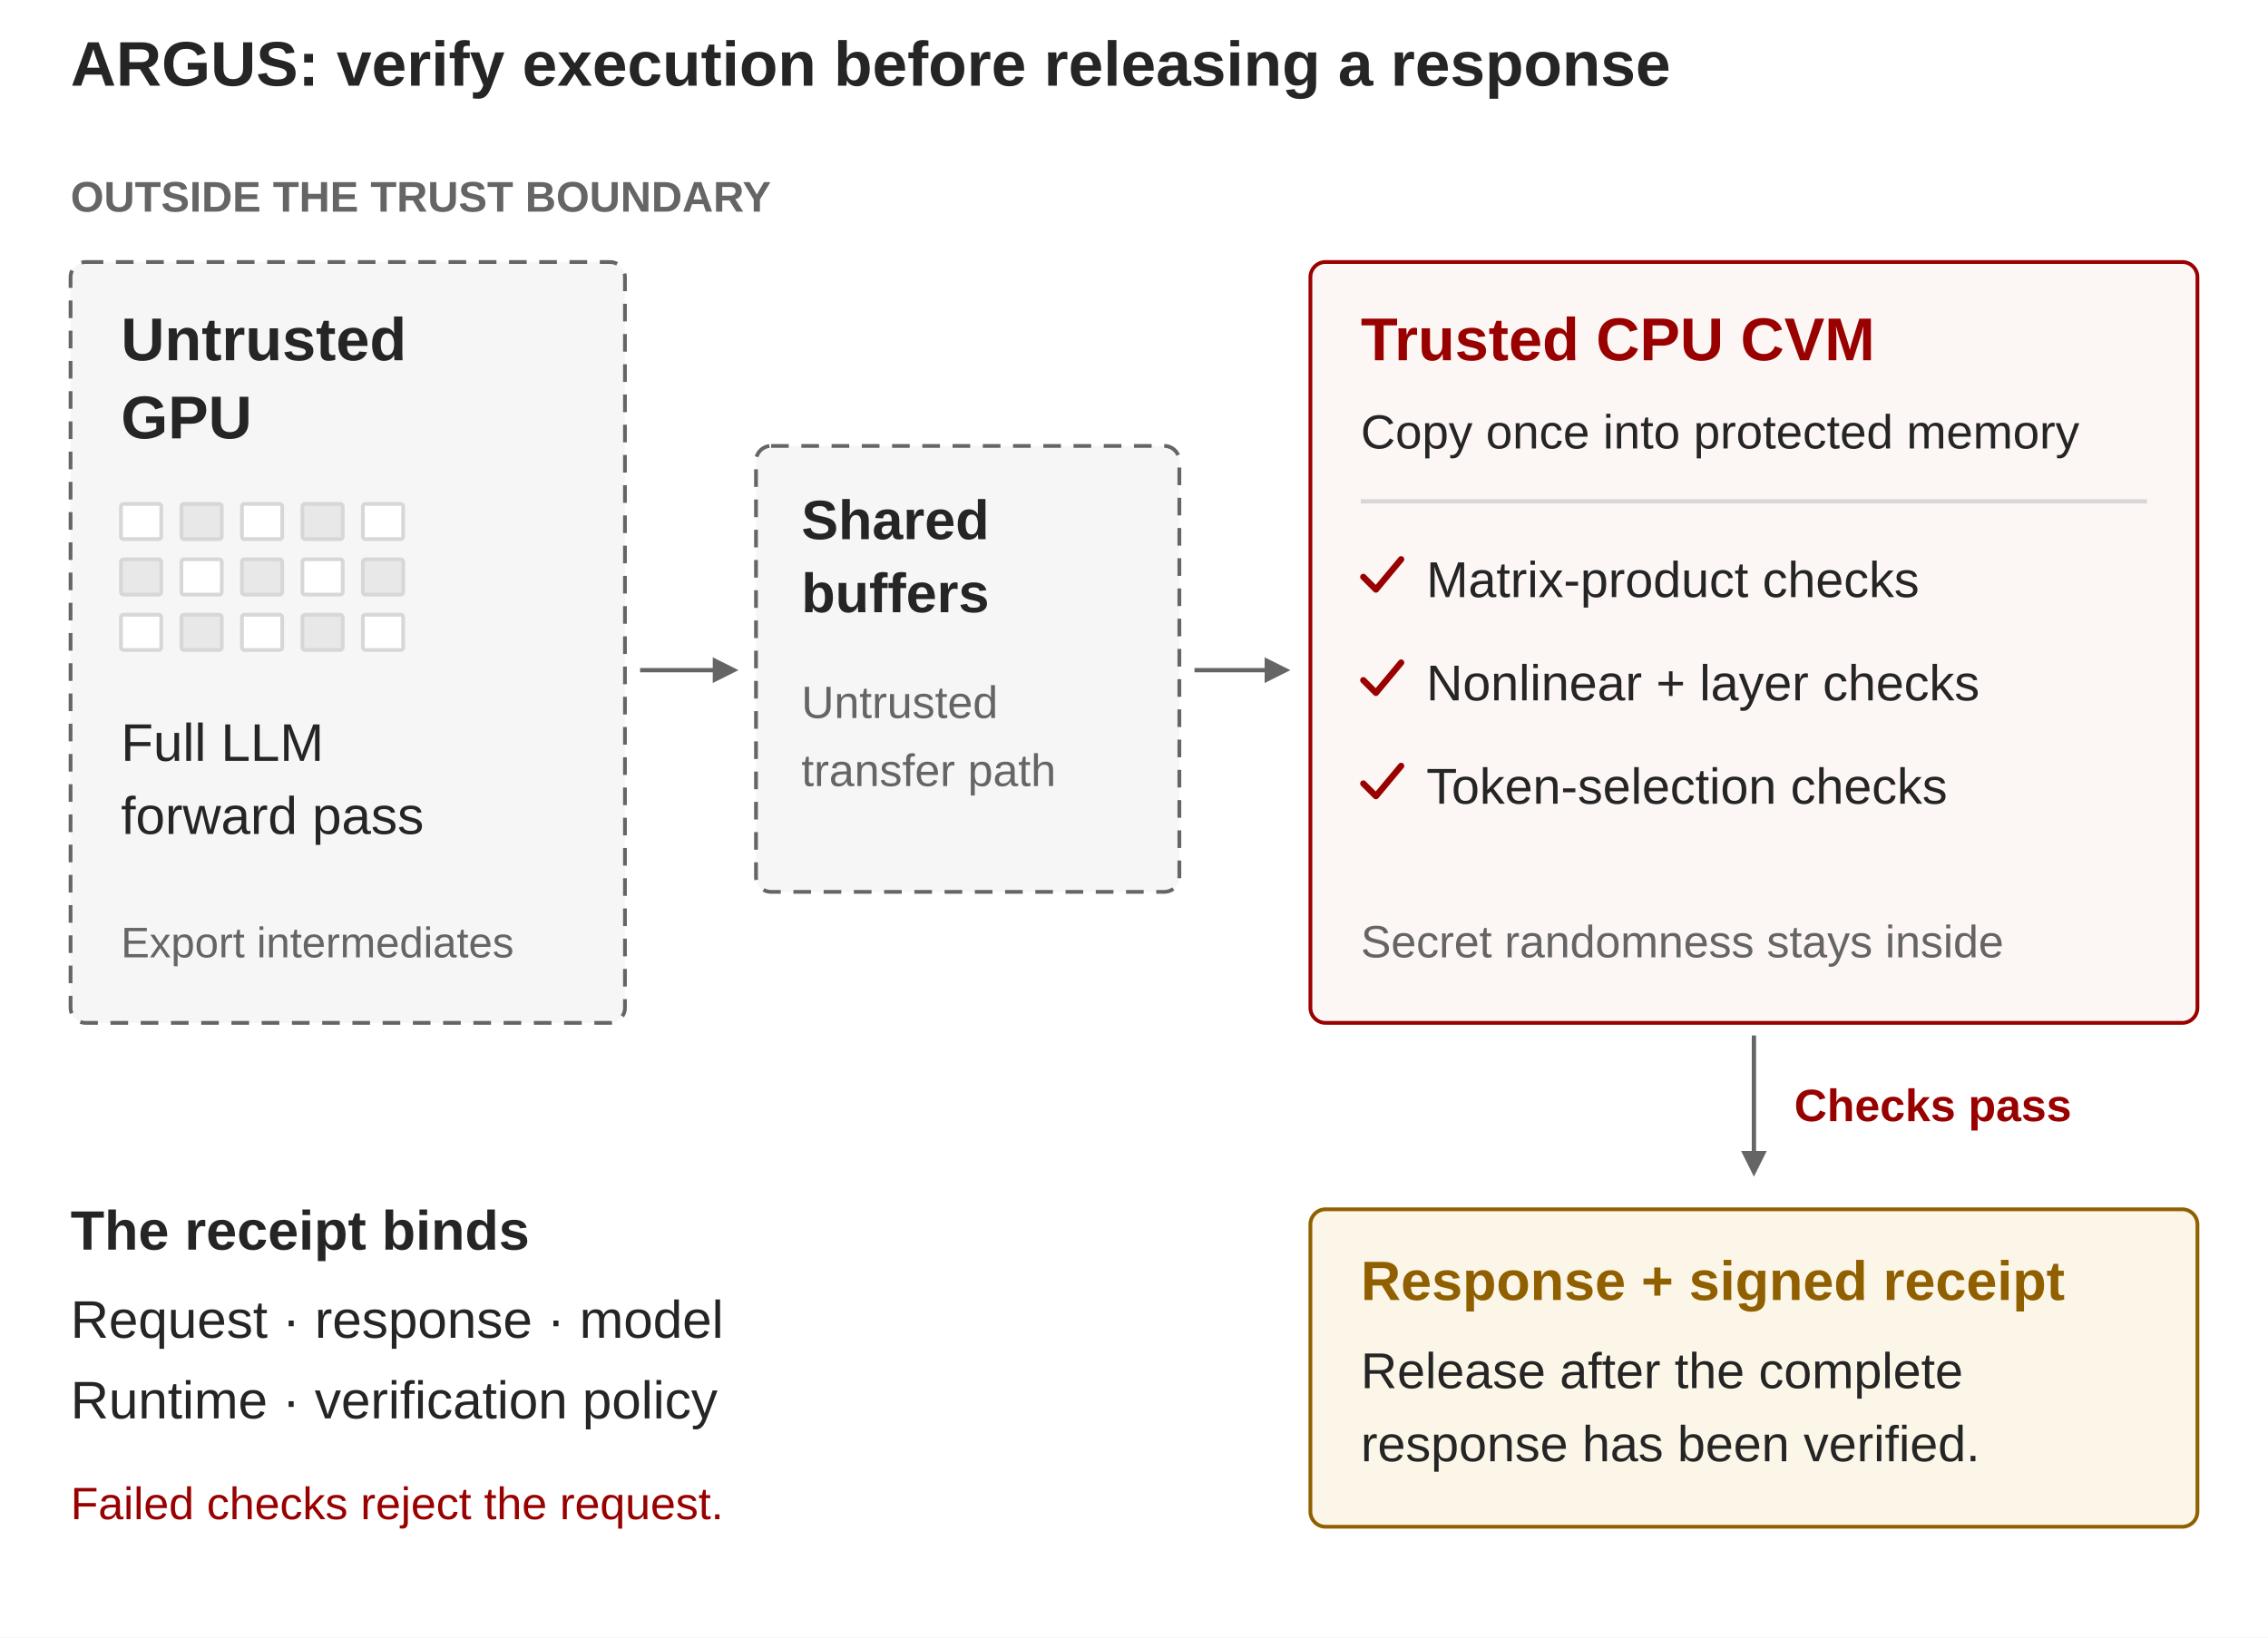
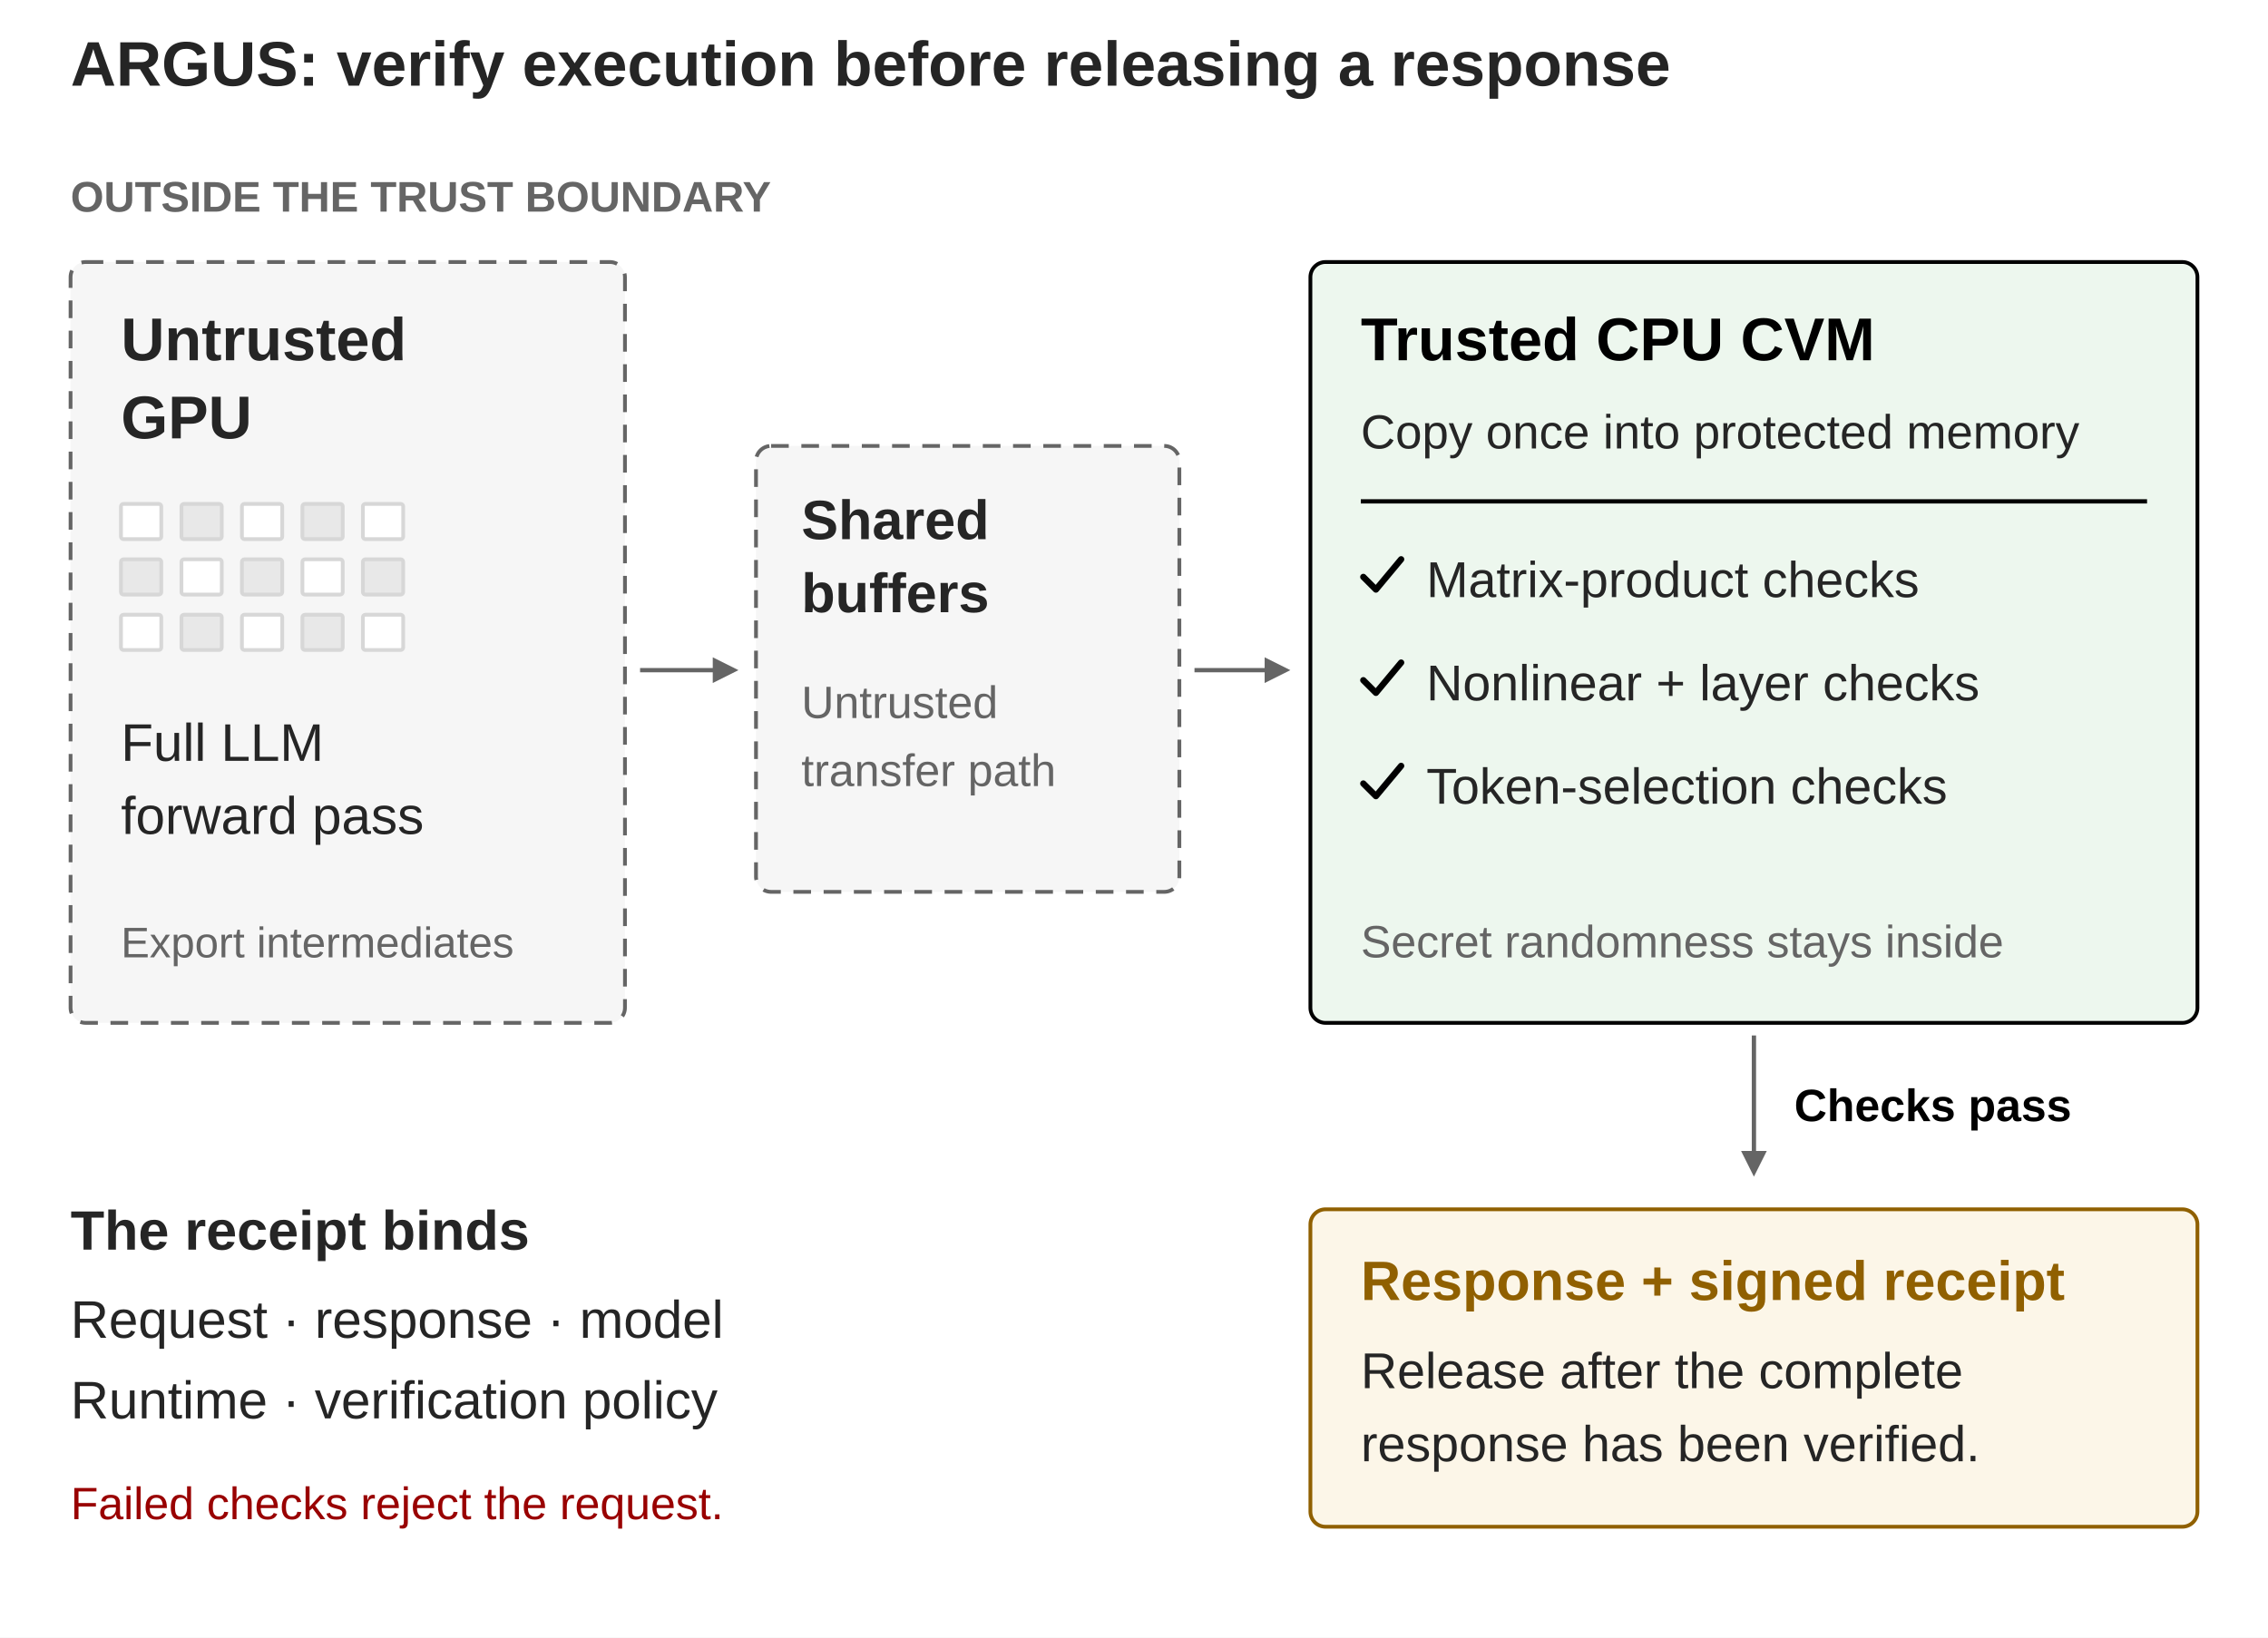
<svg xmlns="http://www.w3.org/2000/svg" width="900" height="650" viewBox="0 0 900 650" role="img" aria-labelledby="title desc">
  <defs>
    <marker id="arrow" viewBox="0 0 10 10" refX="8" refY="5" markerWidth="6" markerHeight="6" orient="auto-start-reverse">
      <path d="M0 0L10 5L0 10Z" fill="#656565" />
    </marker>
  </defs>
  <rect width="900" height="650" fill="#fff" />
  <g font-family="Arial, Helvetica, sans-serif">
    <text x="28" y="34.0" font-size="25" fill="#252525" font-weight="700" text-anchor="start">ARGUS: verify execution before releasing a response</text>
    <text x="28" y="84.0" font-size="17" fill="#656565" font-weight="700" text-anchor="start">OUTSIDE THE TRUST BOUNDARY</text>
    <rect x="28" y="104" width="220" height="302" rx="6" fill="#f6f6f6" stroke="#656565" stroke-width="1.5" stroke-dasharray="7 5" />
    <text x="48" y="143" font-size="24" fill="#252525" font-weight="700" text-anchor="start">Untrusted</text>
    <text x="48" y="174" font-size="24" fill="#252525" font-weight="700" text-anchor="start">GPU</text>
    <rect x="48" y="200" width="16" height="14" rx="1" fill="white" stroke="#d7d7d7" stroke-width="1.5" />
    <rect x="72" y="200" width="16" height="14" rx="1" fill="#e8e8e8" stroke="#d7d7d7" stroke-width="1.5" />
    <rect x="96" y="200" width="16" height="14" rx="1" fill="white" stroke="#d7d7d7" stroke-width="1.5" />
    <rect x="120" y="200" width="16" height="14" rx="1" fill="#e8e8e8" stroke="#d7d7d7" stroke-width="1.5" />
    <rect x="144" y="200" width="16" height="14" rx="1" fill="white" stroke="#d7d7d7" stroke-width="1.5" />
    <rect x="48" y="222" width="16" height="14" rx="1" fill="#e8e8e8" stroke="#d7d7d7" stroke-width="1.5" />
    <rect x="72" y="222" width="16" height="14" rx="1" fill="white" stroke="#d7d7d7" stroke-width="1.5" />
    <rect x="96" y="222" width="16" height="14" rx="1" fill="#e8e8e8" stroke="#d7d7d7" stroke-width="1.5" />
    <rect x="120" y="222" width="16" height="14" rx="1" fill="white" stroke="#d7d7d7" stroke-width="1.5" />
    <rect x="144" y="222" width="16" height="14" rx="1" fill="#e8e8e8" stroke="#d7d7d7" stroke-width="1.5" />
    <rect x="48" y="244" width="16" height="14" rx="1" fill="white" stroke="#d7d7d7" stroke-width="1.5" />
    <rect x="72" y="244" width="16" height="14" rx="1" fill="#e8e8e8" stroke="#d7d7d7" stroke-width="1.5" />
    <rect x="96" y="244" width="16" height="14" rx="1" fill="white" stroke="#d7d7d7" stroke-width="1.5" />
    <rect x="120" y="244" width="16" height="14" rx="1" fill="#e8e8e8" stroke="#d7d7d7" stroke-width="1.5" />
    <rect x="144" y="244" width="16" height="14" rx="1" fill="white" stroke="#d7d7d7" stroke-width="1.5" />
    <text x="48" y="302" font-size="21" fill="#252525" font-weight="400" text-anchor="start">Full LLM</text>
    <text x="48" y="331" font-size="21" fill="#252525" font-weight="400" text-anchor="start">forward pass</text>
    <text x="48" y="380.0" font-size="17" fill="#656565" font-weight="400" text-anchor="start">Export intermediates</text>
    <path d="M254 266L291 266" fill="none" stroke="#656565" stroke-width="1.7" marker-end="url(#arrow)" />
    <rect x="300" y="177" width="168" height="177" rx="6" fill="#f6f6f6" stroke="#656565" stroke-width="1.5" stroke-dasharray="7 5" />
    <text x="318" y="214" font-size="22" fill="#252525" font-weight="700" text-anchor="start">Shared</text>
    <text x="318" y="243" font-size="22" fill="#252525" font-weight="700" text-anchor="start">buffers</text>
    <text x="318" y="285" font-size="18" fill="#656565" font-weight="400" text-anchor="start">Untrusted</text>
    <text x="318" y="312" font-size="18" fill="#656565" font-weight="400" text-anchor="start">transfer path</text>
    <path d="M474 266L510 266" fill="none" stroke="#656565" stroke-width="1.7" marker-end="url(#arrow)" />
-     <rect x="520" y="104" width="352" height="302" rx="6" fill="#fcf6f5" stroke="#990000" stroke-width="1.5" />
-     <text x="540" y="143.0" font-size="24" fill="#990000" font-weight="700" text-anchor="start">Trusted CPU CVM</text>
+     <rect x="520" y="104" width="352" height="302" rx="6" fill="#edf7ee" stroke="#000000" stroke-width="1.5" />
+     <text x="540" y="143.0" font-size="24" fill="#000000" font-weight="700" text-anchor="start">Trusted CPU CVM</text>
    <text x="540" y="178.0" font-size="19" fill="#252525" font-weight="400" text-anchor="start">Copy once into protected memory</text>
-     <path d="M540 199L852 199" fill="none" stroke="#d7d7d7" stroke-width="1.7" />
-     <path d="M541 229l5 5 10-12" fill="none" stroke="#990000" stroke-width="2.5" stroke-linecap="round" stroke-linejoin="round" />
+     <path d="M540 199L852 199" fill="none" stroke="#000000" stroke-width="1.7" />
+     <path d="M541 229l5 5 10-12" fill="none" stroke="#000000" stroke-width="2.5" stroke-linecap="round" stroke-linejoin="round" />
    <text x="566" y="237.0" font-size="20" fill="#252525" font-weight="400" text-anchor="start">Matrix-product checks</text>
-     <path d="M541 270l5 5 10-12" fill="none" stroke="#990000" stroke-width="2.5" stroke-linecap="round" stroke-linejoin="round" />
+     <path d="M541 270l5 5 10-12" fill="none" stroke="#000000" stroke-width="2.5" stroke-linecap="round" stroke-linejoin="round" />
    <text x="566" y="278.0" font-size="20" fill="#252525" font-weight="400" text-anchor="start">Nonlinear + layer checks</text>
-     <path d="M541 311l5 5 10-12" fill="none" stroke="#990000" stroke-width="2.5" stroke-linecap="round" stroke-linejoin="round" />
+     <path d="M541 311l5 5 10-12" fill="none" stroke="#000000" stroke-width="2.5" stroke-linecap="round" stroke-linejoin="round" />
    <text x="566" y="319.0" font-size="20" fill="#252525" font-weight="400" text-anchor="start">Token-selection checks</text>
    <text x="540" y="380.0" font-size="18" fill="#656565" font-weight="400" text-anchor="start">Secret randomness stays inside</text>
    <path d="M696 411L696 465" fill="none" stroke="#656565" stroke-width="1.7" marker-end="url(#arrow)" />
-     <text x="712" y="445.0" font-size="18" fill="#990000" font-weight="700" text-anchor="start">Checks pass</text>
+     <text x="712" y="445.0" font-size="18" fill="#000000" font-weight="700" text-anchor="start">Checks pass</text>
    <rect x="520" y="480" width="352" height="126" rx="6" fill="#fcf6e8" stroke="#906000" stroke-width="1.5" />
    <text x="540" y="516.0" font-size="22" fill="#906000" font-weight="700" text-anchor="start">Response + signed receipt</text>
    <text x="540" y="551" font-size="20" fill="#252525" font-weight="400" text-anchor="start">Release after the complete</text>
    <text x="540" y="580" font-size="20" fill="#252525" font-weight="400" text-anchor="start">response has been verified.</text>
    <text x="28" y="496.0" font-size="22" fill="#252525" font-weight="700" text-anchor="start">The receipt binds</text>
    <text x="28" y="531" font-size="21" fill="#252525" font-weight="400" text-anchor="start">Request · response · model</text>
    <text x="28" y="563" font-size="21" fill="#252525" font-weight="400" text-anchor="start">Runtime · verification policy</text>
    <text x="28" y="603.0" font-size="18" fill="#990000" font-weight="400" text-anchor="start">Failed checks reject the request.</text>
  </g>
</svg>
